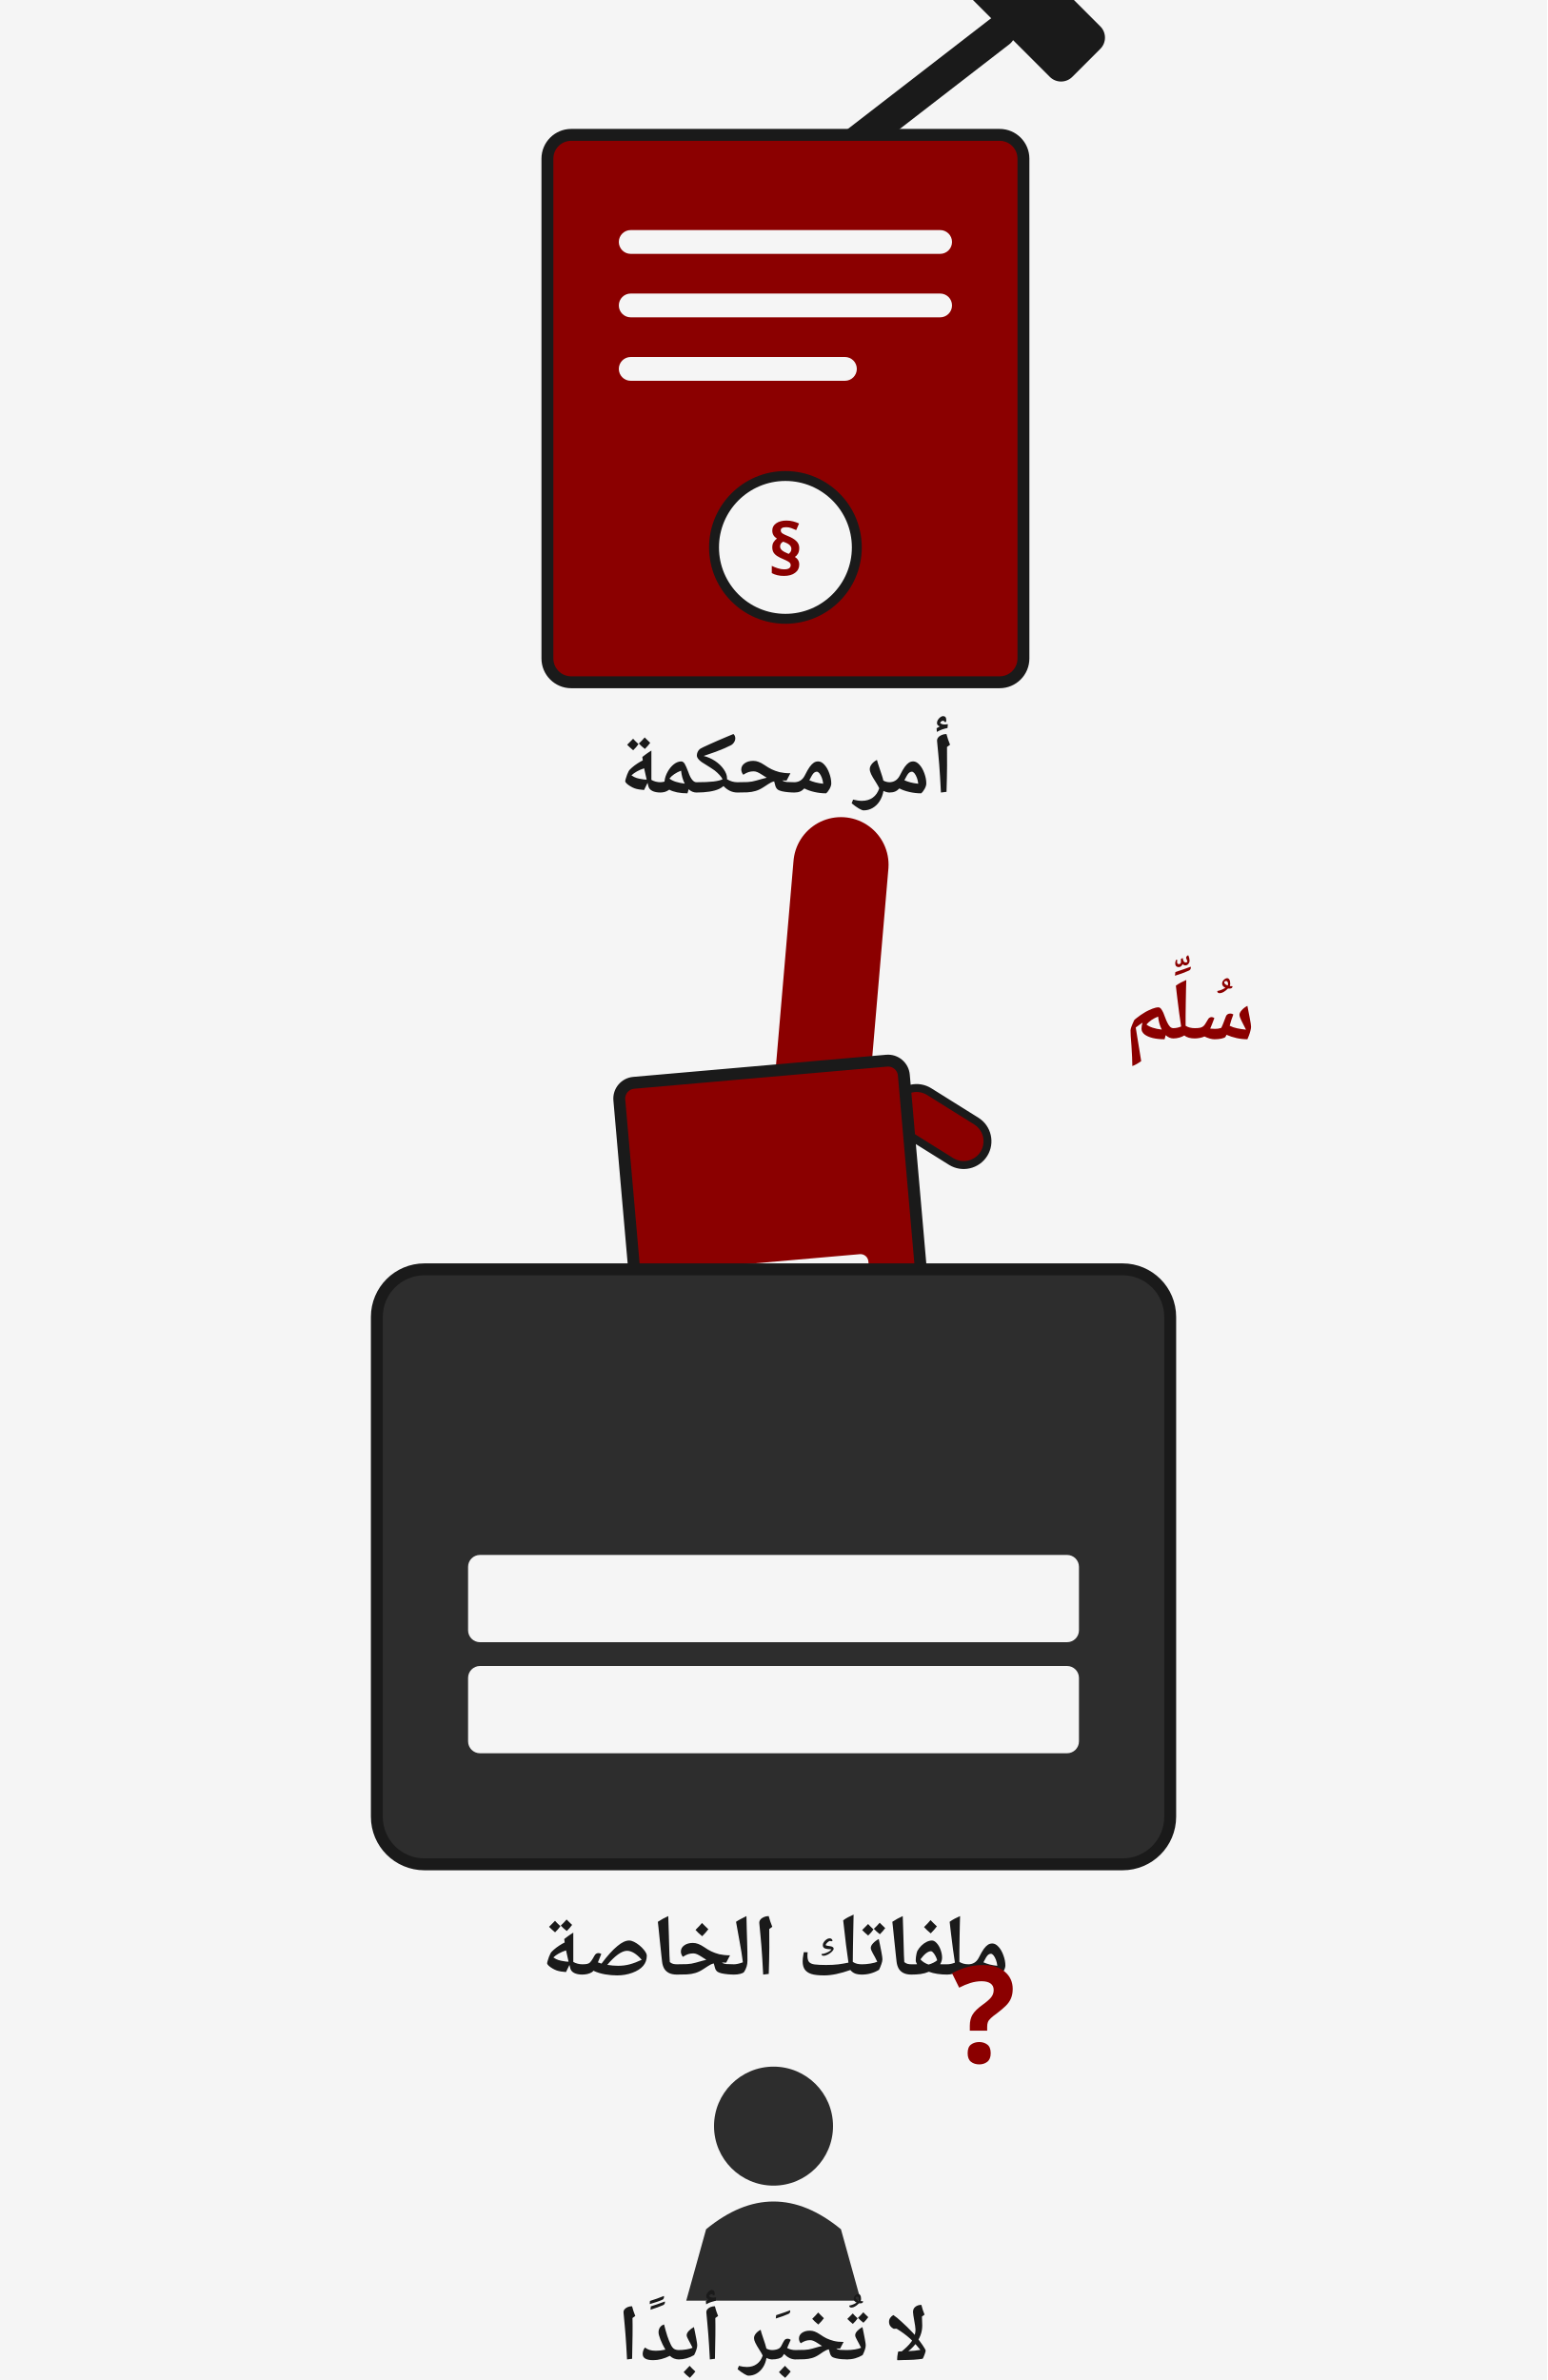
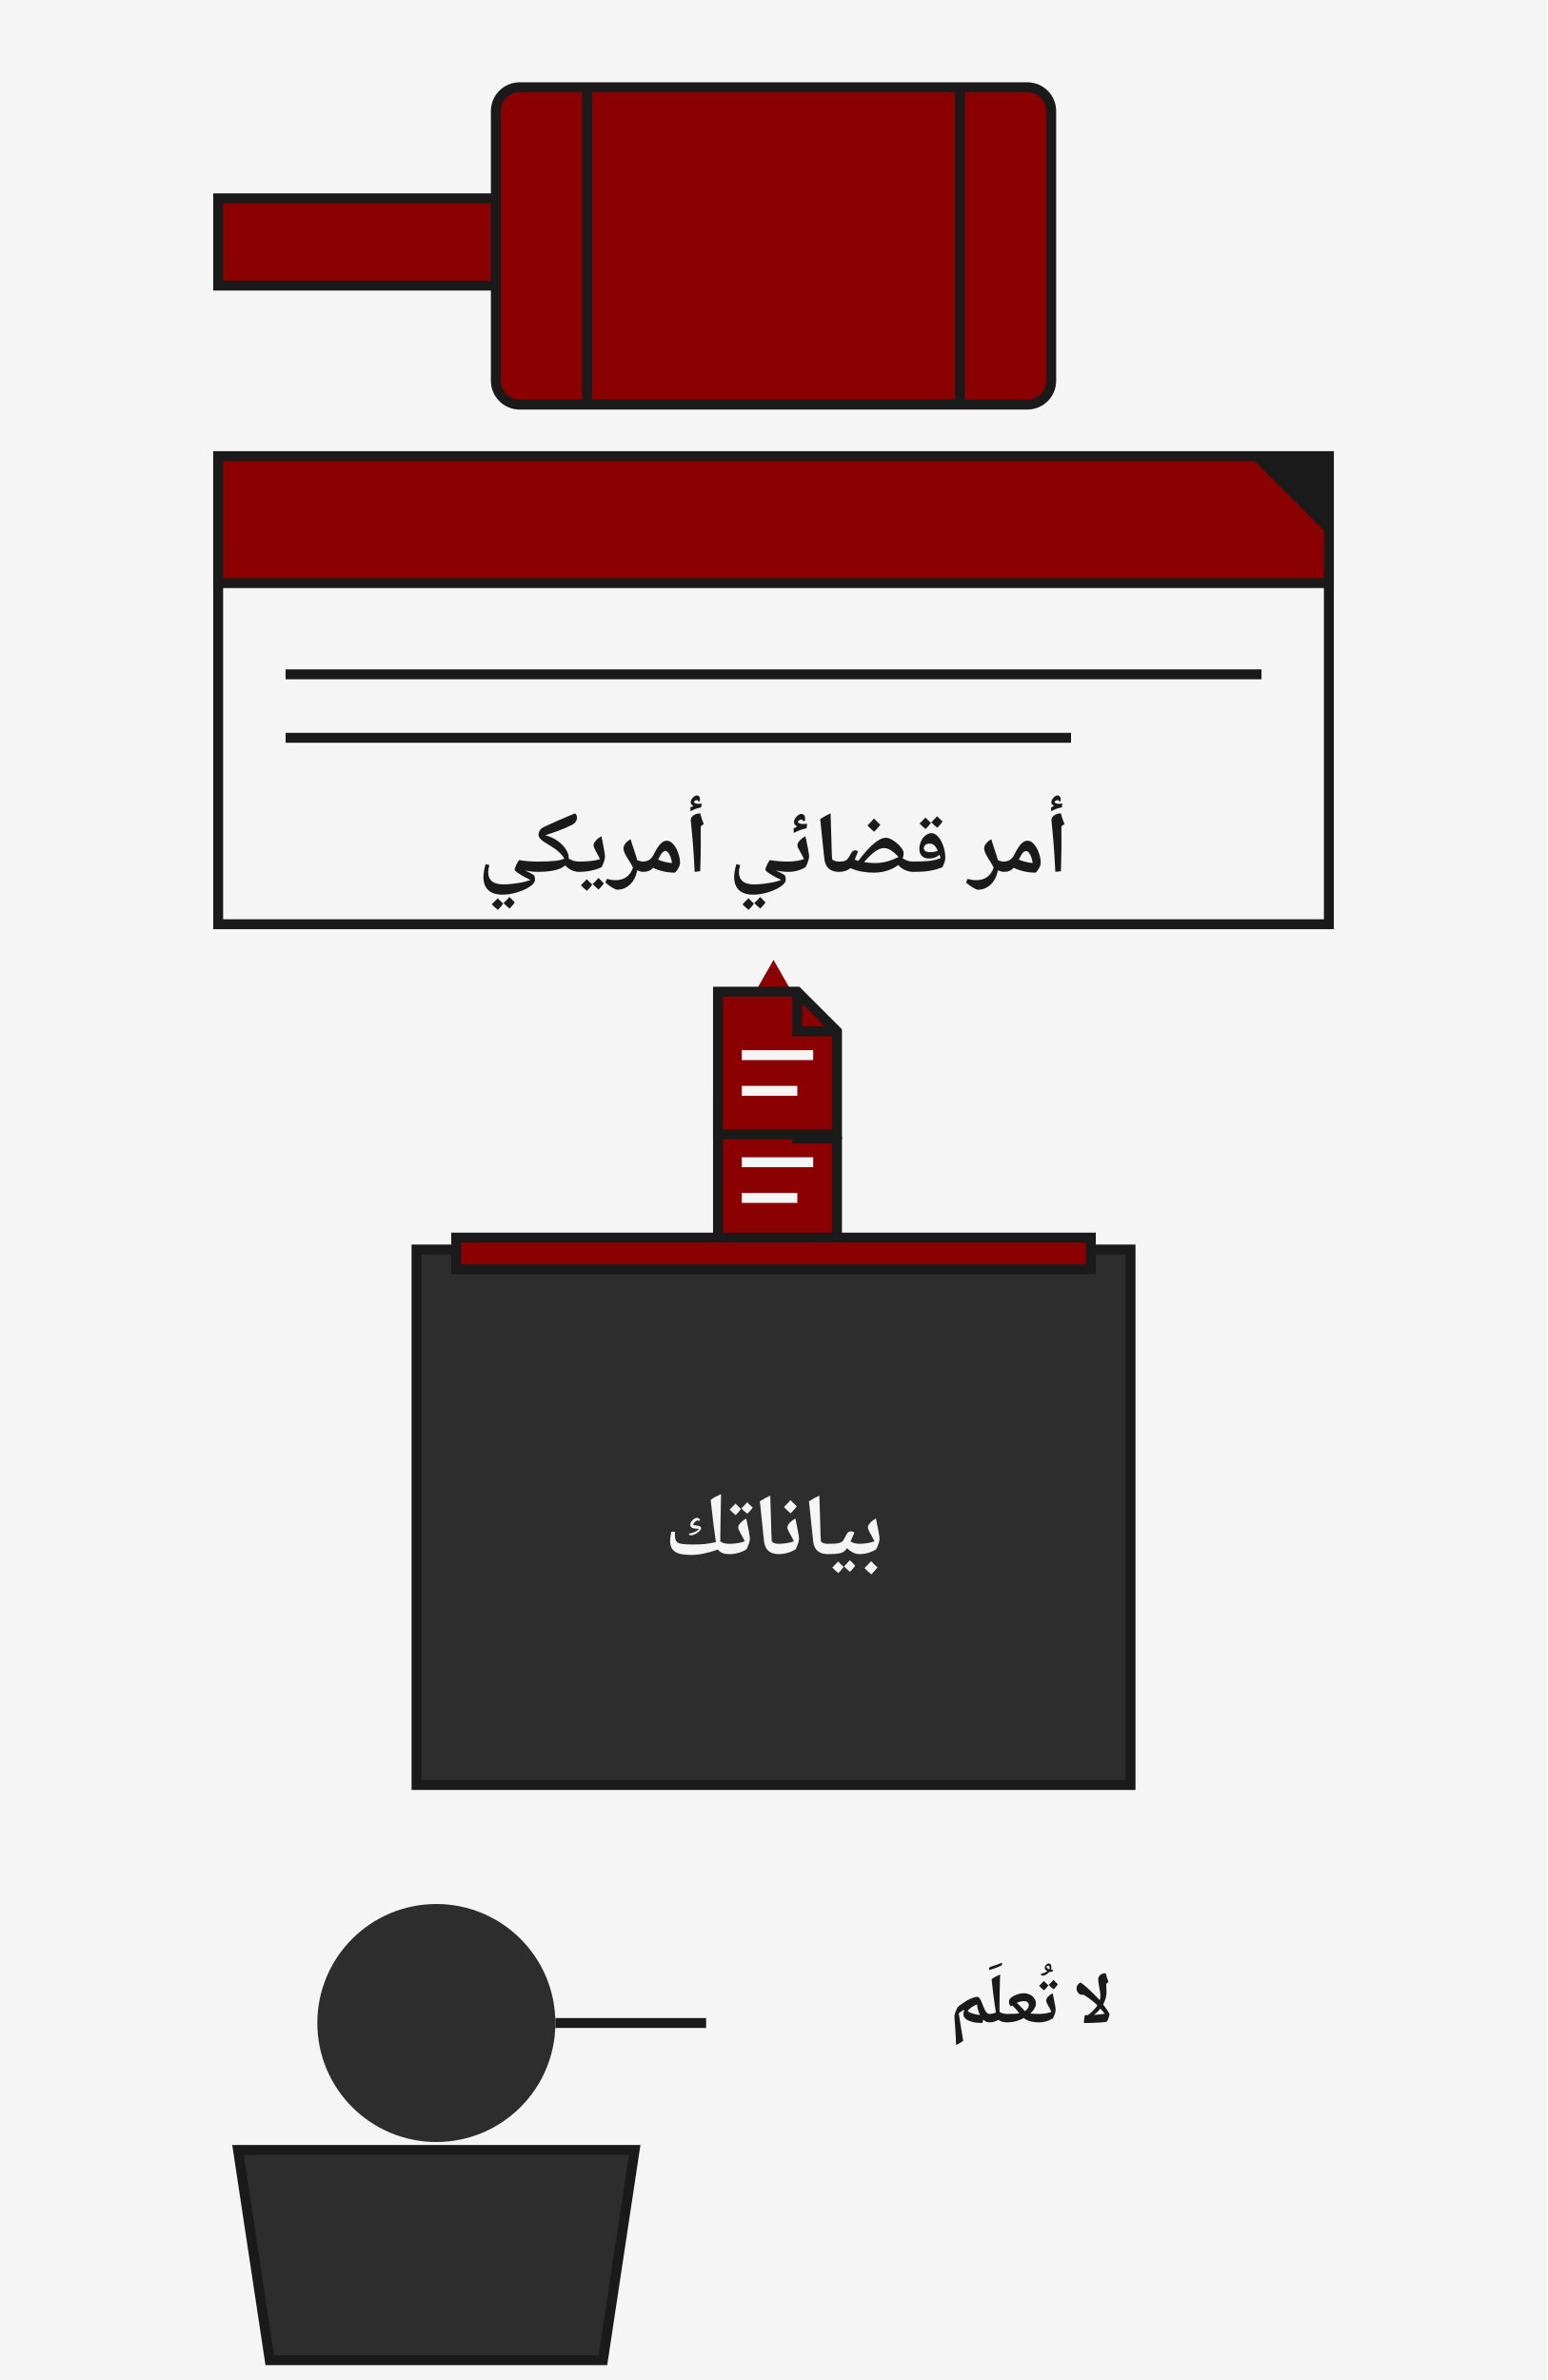
- <svg xmlns="http://www.w3.org/2000/svg" viewBox="0 0 390 600" width="390" height="600" role="img" aria-label="A court order forces a cloud company to hand over your private files while the owner is never told." font-family="'Segoe UI', Tahoma, 'Geeza Pro', 'Noto Naskh Arabic', sans-serif" direction="rtl">
-   <rect x="0" y="0" width="390" height="600" fill="#f5f5f5" />
-   <line x1="208" y1="42" x2="252" y2="8" stroke="#1a1a1a" stroke-width="8" stroke-linecap="round" />
-   <rect x="238" y="-8" width="42" height="18" rx="4" fill="#1a1a1a" transform="rotate(45 259 1)" />
-   <rect x="196" y="38" width="40" height="10" rx="2" fill="#1a1a1a" />
-   <rect x="138" y="34" width="120" height="138" rx="6" fill="#8b0000" stroke="#1a1a1a" stroke-width="3" />
-   <rect x="156" y="58" width="84" height="6" rx="3" fill="#f5f5f5" />
-   <rect x="156" y="74" width="84" height="6" rx="3" fill="#f5f5f5" />
-   <rect x="156" y="90" width="60" height="6" rx="3" fill="#f5f5f5" />
-   <circle cx="198" cy="138" r="18" fill="#f5f5f5" stroke="#1a1a1a" stroke-width="2.5" />
-   <text x="198" y="145" font-family="'Segoe UI', Tahoma, 'Geeza Pro', 'Noto Naskh Arabic', sans-serif" font-size="18" font-weight="bold" fill="#8b0000" text-anchor="middle" direction="rtl">§</text>
-   <text x="198" y="200" font-family="'Segoe UI', Tahoma, 'Geeza Pro', 'Noto Naskh Arabic', sans-serif" font-size="22" font-weight="bold" fill="#1a1a1a" text-anchor="middle" direction="rtl">أمر محكمة</text>
-   <line x1="212" y1="218" x2="206" y2="288" stroke="#8b0000" stroke-width="24" stroke-linecap="round" />
-   <ellipse cx="205" cy="296" rx="25" ry="19" fill="#8b0000" stroke="#1a1a1a" stroke-width="2.5" />
-   <rect x="168" y="302" width="11" height="30" rx="5" fill="#8b0000" stroke="#1a1a1a" stroke-width="2" />
-   <rect x="182" y="306" width="11" height="32" rx="5" fill="#8b0000" stroke="#1a1a1a" stroke-width="2" />
-   <rect x="196" y="306" width="11" height="32" rx="5" fill="#8b0000" stroke="#1a1a1a" stroke-width="2" />
-   <rect x="210" y="303" width="11" height="30" rx="5" fill="#8b0000" stroke="#1a1a1a" stroke-width="2" />
-   <rect x="224" y="278" width="26" height="12" rx="6" fill="#8b0000" stroke="#1a1a1a" stroke-width="2" transform="rotate(32 237 284)" />
-   <g transform="rotate(-5 196 320)">
-     <rect x="160" y="270" width="72" height="100" rx="4" fill="#8b0000" stroke="#1a1a1a" stroke-width="3" />
-     <rect x="173" y="318" width="46" height="5" rx="2" fill="#f5f5f5" />
-     <rect x="173" y="332" width="46" height="5" rx="2" fill="#f5f5f5" />
-     <rect x="173" y="346" width="34" height="5" rx="2" fill="#f5f5f5" />
+ <svg xmlns="http://www.w3.org/2000/svg" viewBox="0 0 390 600" width="390" height="600" role="img" aria-label="A US court order at the top pulls red files up out of your dark data box while you stand at the bottom facing away and are never told." font-family="'Segoe UI', Tahoma, 'Geeza Pro', 'Noto Naskh Arabic', sans-serif" direction="rtl">
+   <rect width="390" height="600" fill="#f5f5f5" />
+   <rect x="55" y="50" width="80" height="22" fill="#8b0000" stroke="#1a1a1a" stroke-width="2.5" />
+   <rect x="125" y="22" width="140" height="80" fill="#8b0000" stroke="#1a1a1a" stroke-width="2.5" rx="6" />
+   <line x1="148" y1="22" x2="148" y2="102" stroke="#1a1a1a" stroke-width="2.5" />
+   <line x1="242" y1="22" x2="242" y2="102" stroke="#1a1a1a" stroke-width="2.5" />
+   <rect x="55" y="115" width="280" height="118" fill="#f5f5f5" stroke="#1a1a1a" stroke-width="2.5" />
+   <rect x="55" y="115" width="280" height="32" fill="#8b0000" stroke="#1a1a1a" stroke-width="2.5" />
+   <path d="M 315 115 L 335 115 L 335 135 Z" fill="#1a1a1a" />
+   <line x1="72" y1="170" x2="318" y2="170" stroke="#1a1a1a" stroke-width="2.5" />
+   <line x1="72" y1="186" x2="270" y2="186" stroke="#1a1a1a" stroke-width="2.5" />
+   <text x="195" y="220" font-family="'Segoe UI', Tahoma, 'Geeza Pro', 'Noto Naskh Arabic', sans-serif" font-size="22" font-weight="700" fill="#1a1a1a" text-anchor="middle" direction="rtl">أمر قضائي أمريكي</text>
+   <path d="M 195 310 L 195 252" fill="none" stroke="#8b0000" stroke-width="4" stroke-dasharray="8,5" />
+   <polygon points="195,242 187,256 203,256" fill="#8b0000" />
+   <g transform="translate(195, 295)">
+     <path d="M -14 -18 L 6 -18 L 16 -8 L 16 18 L -14 18 Z" fill="#8b0000" stroke="#1a1a1a" stroke-width="2.5" />
+     <path d="M 6 -18 L 6 -8 L 16 -8" fill="none" stroke="#1a1a1a" stroke-width="2.5" />
+     <line x1="-8" y1="-2" x2="10" y2="-2" stroke="#f5f5f5" stroke-width="2.5" />
+     <line x1="-8" y1="7" x2="6" y2="7" stroke="#f5f5f5" stroke-width="2.5" />
  </g>
-   <text x="300" y="262" font-family="'Segoe UI', Tahoma, 'Geeza Pro', 'Noto Naskh Arabic', sans-serif" font-size="22" font-weight="bold" fill="#8b0000" text-anchor="middle" direction="rtl">سُلِّم</text>
-   <rect x="95" y="320" width="200" height="150" rx="12" fill="#2d2d2d" stroke="#1a1a1a" stroke-width="3" />
-   <rect x="118" y="420" width="154" height="22" rx="3" fill="#f5f5f5" />
-   <rect x="118" y="392" width="154" height="22" rx="3" fill="#f5f5f5" />
-   <text x="195" y="498" font-family="'Segoe UI', Tahoma, 'Geeza Pro', 'Noto Naskh Arabic', sans-serif" font-size="22" font-weight="bold" fill="#1a1a1a" text-anchor="middle" direction="rtl">ملفاتك الخاصة</text>
-   <text x="248" y="520" font-family="'Segoe UI', Tahoma, 'Geeza Pro', 'Noto Naskh Arabic', sans-serif" font-size="34" font-weight="bold" fill="#8b0000" text-anchor="middle" direction="rtl">?</text>
-   <circle cx="195" cy="536" r="15" fill="#2d2d2d" />
-   <path d="M173 580 L178 562 Q195 548 212 562 L217 580 Z" fill="#2d2d2d" />
-   <text x="195" y="595" font-family="'Segoe UI', Tahoma, 'Geeza Pro', 'Noto Naskh Arabic', sans-serif" font-size="20" font-weight="bold" fill="#1a1a1a" text-anchor="middle" direction="rtl">لا تُخبَر أبدًا</text>
+   <g transform="translate(195, 268)">
+     <path d="M -14 -18 L 6 -18 L 16 -8 L 16 18 L -14 18 Z" fill="#8b0000" stroke="#1a1a1a" stroke-width="2.5" />
+     <path d="M 6 -18 L 6 -8 L 16 -8" fill="none" stroke="#1a1a1a" stroke-width="2.5" />
+     <line x1="-8" y1="-2" x2="10" y2="-2" stroke="#f5f5f5" stroke-width="2.5" />
+     <line x1="-8" y1="7" x2="6" y2="7" stroke="#f5f5f5" stroke-width="2.5" />
+   </g>
+   <rect x="105" y="315" width="180" height="135" fill="#2d2d2d" stroke="#1a1a1a" stroke-width="2.5" />
+   <rect x="115" y="312" width="160" height="8" fill="#8b0000" stroke="#1a1a1a" stroke-width="2.5" />
+   <text x="195" y="392" font-family="'Segoe UI', Tahoma, 'Geeza Pro', 'Noto Naskh Arabic', sans-serif" font-size="22" font-weight="700" fill="#f5f5f5" text-anchor="middle" direction="rtl">بياناتك</text>
+   <text x="260" y="510" font-family="'Segoe UI', Tahoma, 'Geeza Pro', 'Noto Naskh Arabic', sans-serif" font-size="18" font-weight="700" fill="#1a1a1a" text-anchor="middle" direction="rtl">لا تُعلَم</text>
+   <line x1="178" y1="510" x2="140" y2="510" stroke="#1a1a1a" stroke-width="2.5" />
+   <circle cx="110" cy="510" r="30" fill="#2d2d2d" />
+   <path d="M 60 542 L 160 542 L 152 595 L 68 595 Z" fill="#2d2d2d" stroke="#1a1a1a" stroke-width="2.5" />
</svg>
